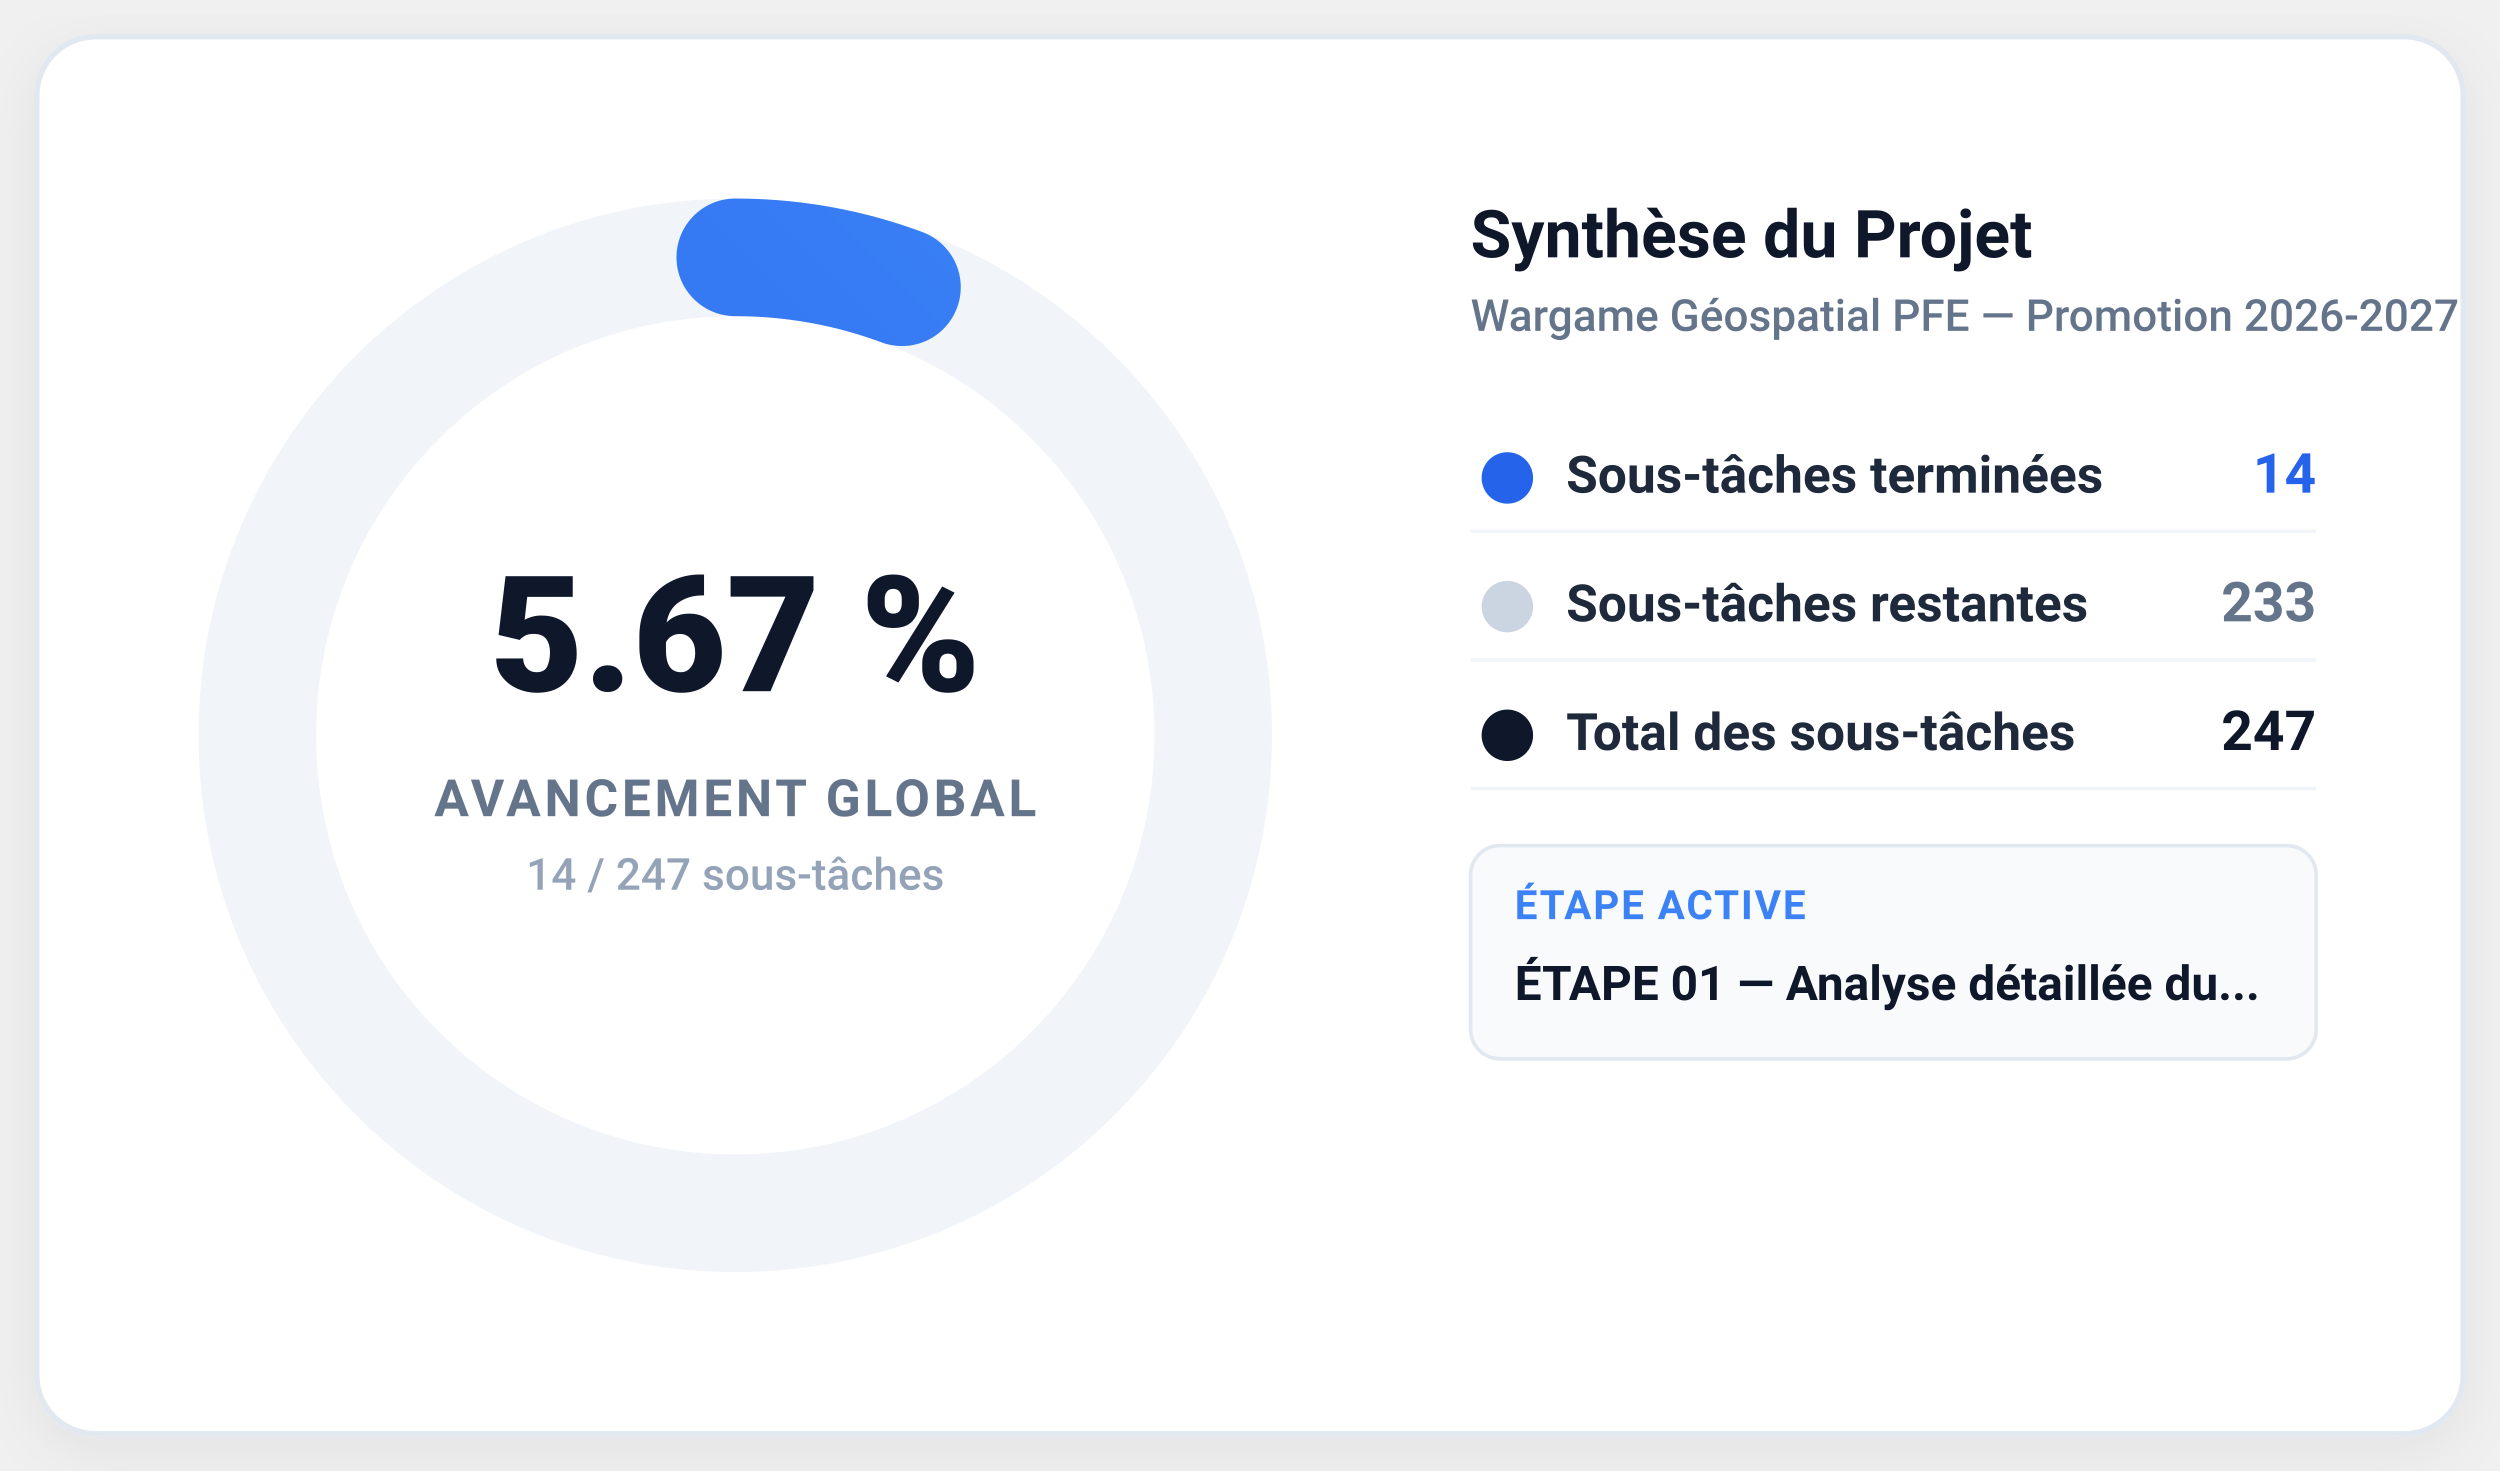
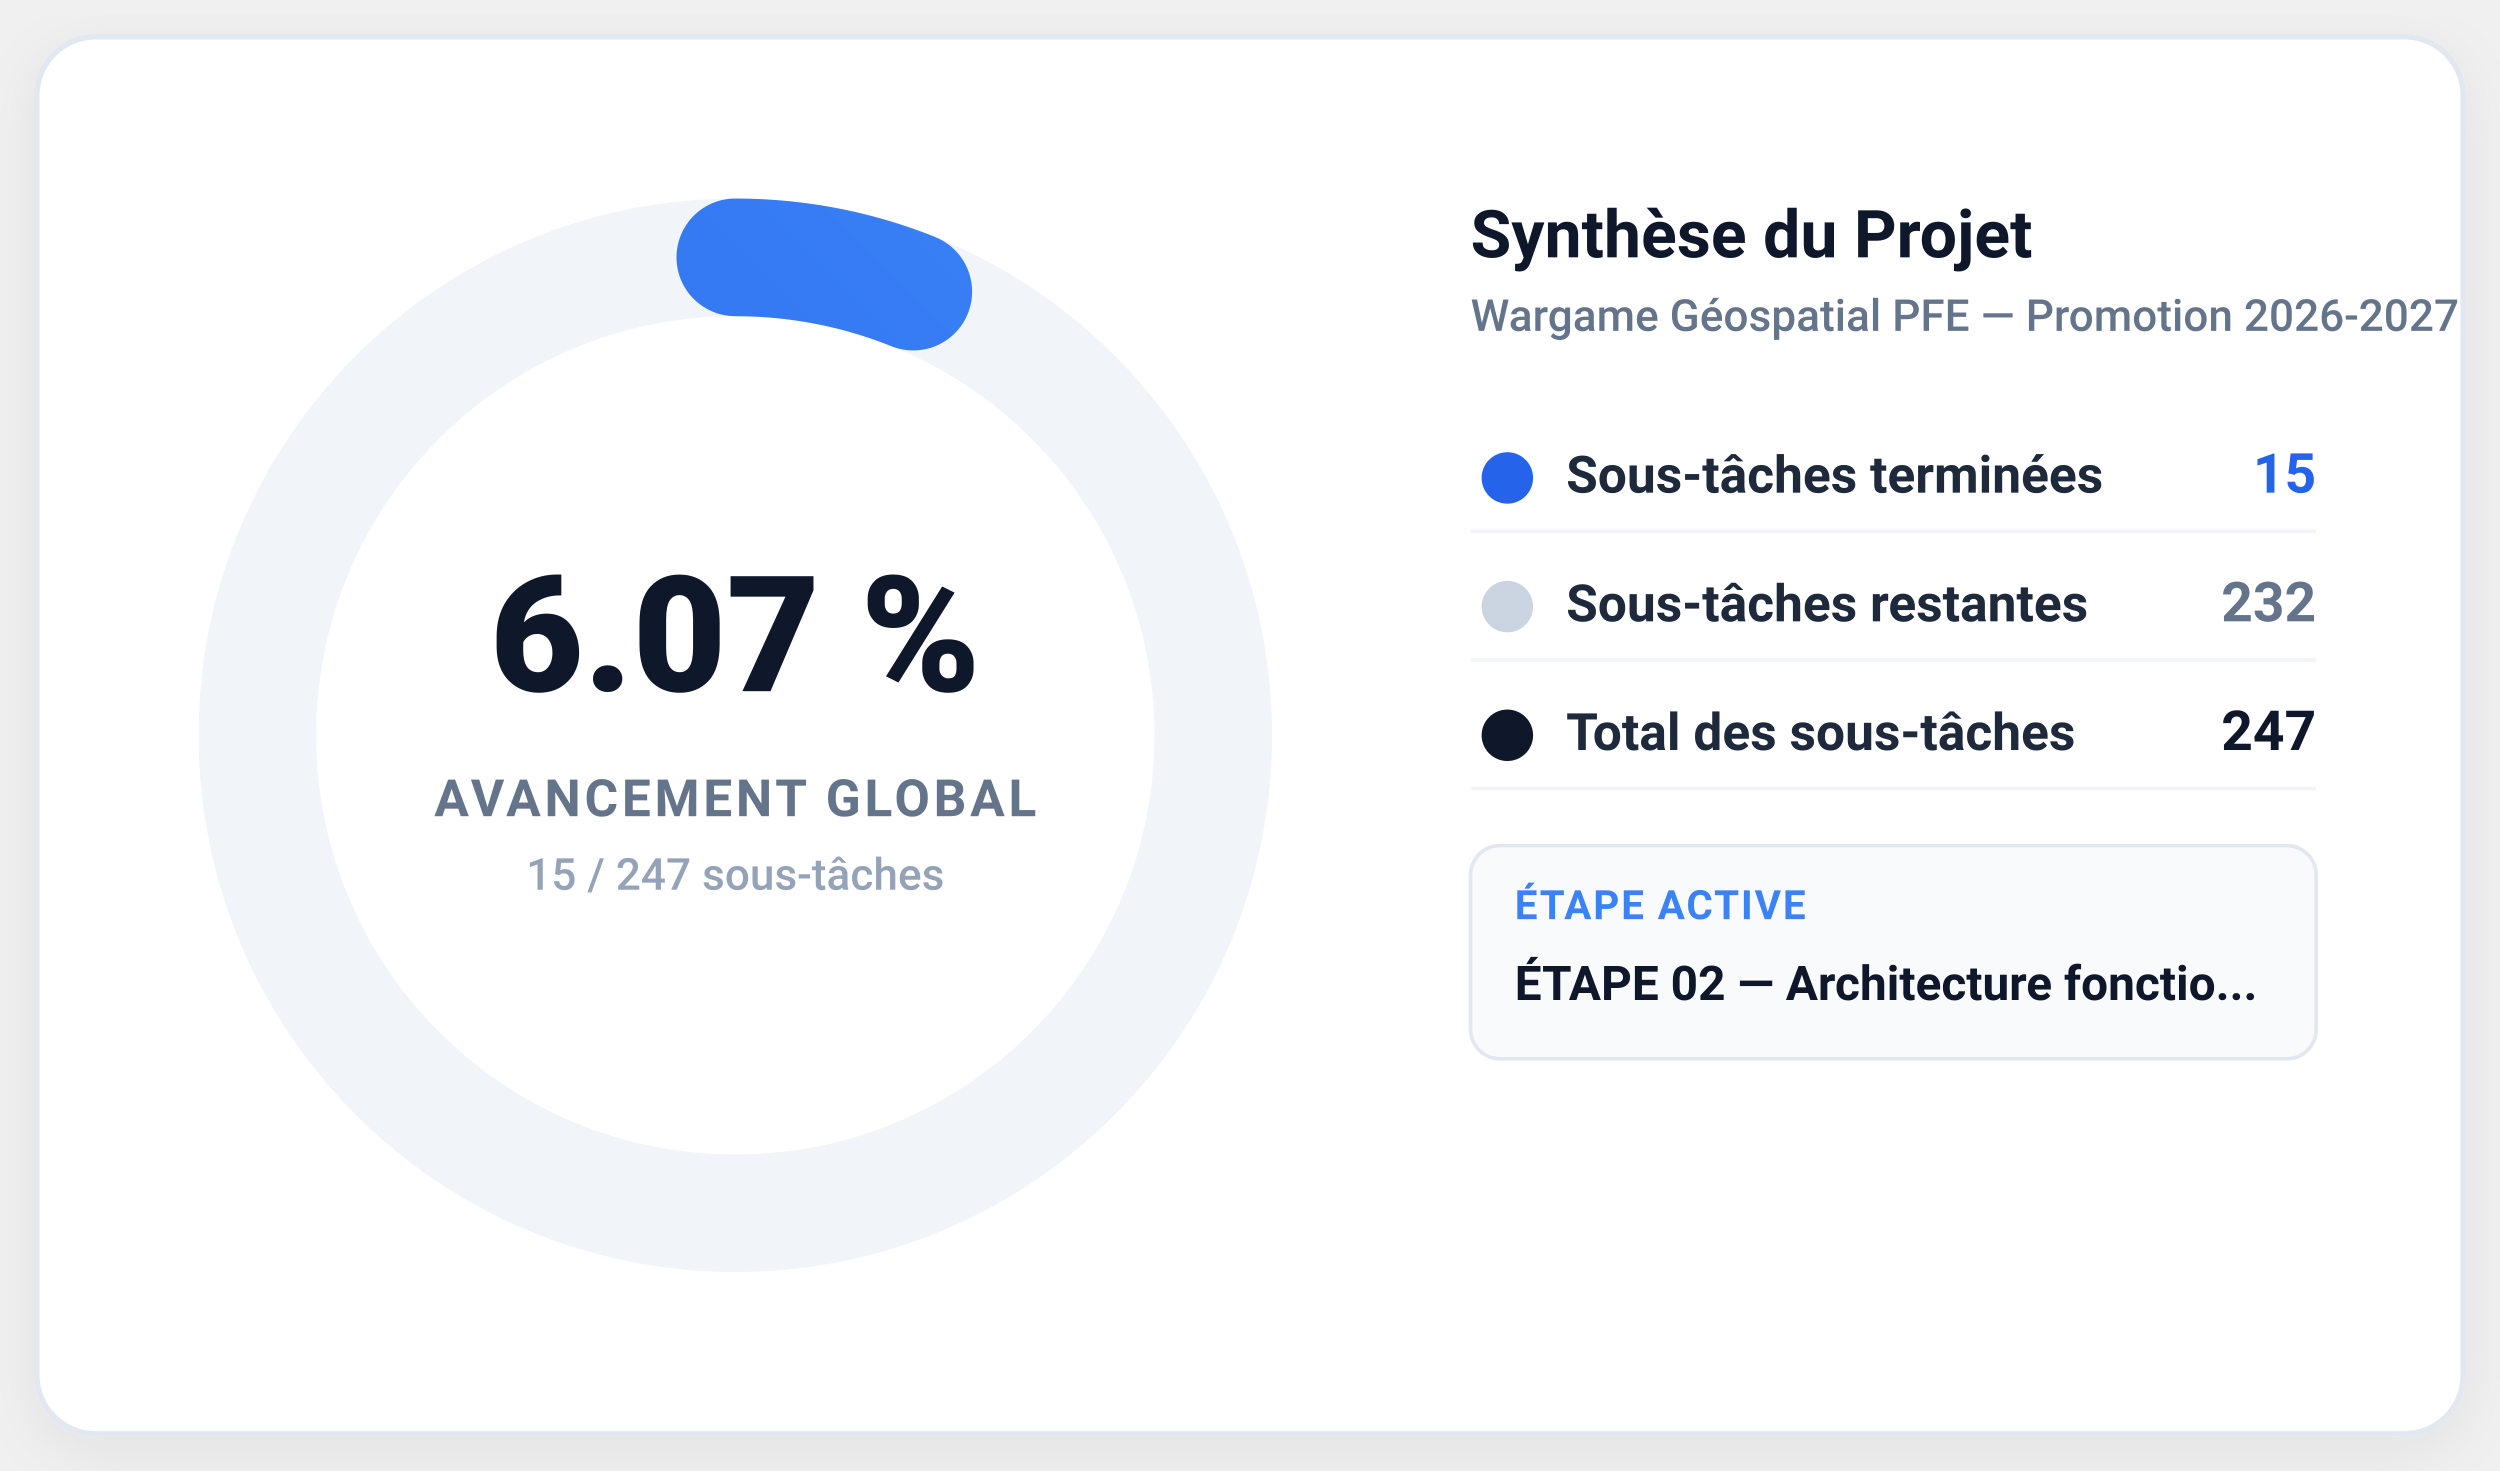
<svg xmlns="http://www.w3.org/2000/svg" viewBox="0 0 680 400" width="680" height="400" style="background:#ffffff; font-family:-apple-system, BlinkMacSystemFont, 'Segoe UI', Roboto, Helvetica, Arial, sans-serif;">
  <defs>
    <filter id="card-shadow" x="-5%" y="-5%" width="110%" height="110%">
      <feDropShadow dx="0" dy="4" stdDeviation="8" flood-color="#0f172a" flood-opacity="0.06" />
    </filter>
    <linearGradient id="progress-grad" x1="0%" y1="0%" x2="100%" y2="100%">
      <stop offset="0%" stop-color="#2563eb" />
      <stop offset="100%" stop-color="#3b82f6" />
    </linearGradient>
  </defs>
  <rect x="10" y="10" width="660" height="380" rx="16" fill="#ffffff" stroke="#e2e8f0" stroke-width="1.5" filter="url(#card-shadow)" />
  <circle cx="200" cy="200" r="130" fill="none" stroke="#f1f5f9" stroke-width="32" />
-   <circle cx="200" cy="200" r="130" fill="none" stroke="url(#progress-grad)" stroke-width="32" stroke-dasharray="816.814" stroke-dashoffset="770.517" stroke-linecap="round" transform="rotate(-90 200 200)" />
-   <text x="200" y="188" text-anchor="middle" font-size="44" font-weight="800" fill="#0f172a">5.67 %</text>
+   <circle cx="200" cy="200" r="130" fill="none" stroke="url(#progress-grad)" stroke-width="32" stroke-dasharray="816.814" stroke-dashoffset="767.210" stroke-linecap="round" transform="rotate(-90 200 200)" />
+   <text x="200" y="188" text-anchor="middle" font-size="44" font-weight="800" fill="#0f172a">6.07 %</text>
  <text x="200" y="222" text-anchor="middle" font-size="14" font-weight="600" fill="#64748b" letter-spacing="1">AVANCEMENT GLOBAL</text>
-   <text x="200" y="242" text-anchor="middle" font-size="12" font-weight="500" fill="#94a3b8">14 / 247 sous-tâches</text>
+   <text x="200" y="242" text-anchor="middle" font-size="12" font-weight="500" fill="#94a3b8">15 / 247 sous-tâches</text>
  <g transform="translate(400, 70)">
    <text x="0" y="0" font-size="18" font-weight="700" fill="#0f172a">Synthèse du Projet</text>
    <text x="0" y="20" font-size="12" font-weight="500" fill="#64748b">Wargame Géospatial PFE — Promotion 2026-2027</text>
    <g transform="translate(0, 50)">
      <circle cx="10" cy="10" r="7" fill="#2563eb" />
      <text x="26" y="14" font-size="14" font-weight="600" fill="#1e293b">Sous-tâches terminées</text>
-       <text x="230" y="14" font-size="15" font-weight="700" fill="#2563eb" text-anchor="end">14</text>
+       <text x="230" y="14" font-size="15" font-weight="700" fill="#2563eb" text-anchor="end">15</text>
      <rect x="0" y="24" width="230" height="1" fill="#f1f5f9" />
    </g>
    <g transform="translate(0, 85)">
      <circle cx="10" cy="10" r="7" fill="#cbd5e1" />
      <text x="26" y="14" font-size="14" font-weight="600" fill="#1e293b">Sous-tâches restantes</text>
-       <text x="230" y="14" font-size="15" font-weight="700" fill="#64748b" text-anchor="end">233</text>
+       <text x="230" y="14" font-size="15" font-weight="700" fill="#64748b" text-anchor="end">232</text>
      <rect x="0" y="24" width="230" height="1" fill="#f1f5f9" />
    </g>
    <g transform="translate(0, 120)">
      <circle cx="10" cy="10" r="7" fill="#0f172a" />
      <text x="26" y="14" font-size="14" font-weight="600" fill="#1e293b">Total des sous-tâches</text>
      <text x="230" y="14" font-size="15" font-weight="700" fill="#0f172a" text-anchor="end">247</text>
      <rect x="0" y="24" width="230" height="1" fill="#f1f5f9" />
    </g>
    <g transform="translate(0, 160)">
      <rect x="0" y="0" width="230" height="58" rx="8" fill="#f8fafc" stroke="#e2e8f0" stroke-width="1" />
      <text x="12" y="20" font-size="11" font-weight="700" fill="#3b82f6" letter-spacing="0.5">ÉTAPE ACTIVE</text>
-       <text x="12" y="42" font-size="13" font-weight="700" fill="#0f172a">ÉTAPE 01 — Analyse détaillée du...</text>
+       <text x="12" y="42" font-size="13" font-weight="700" fill="#0f172a">ÉTAPE 02 — Architecture fonctio...</text>
    </g>
  </g>
</svg>
